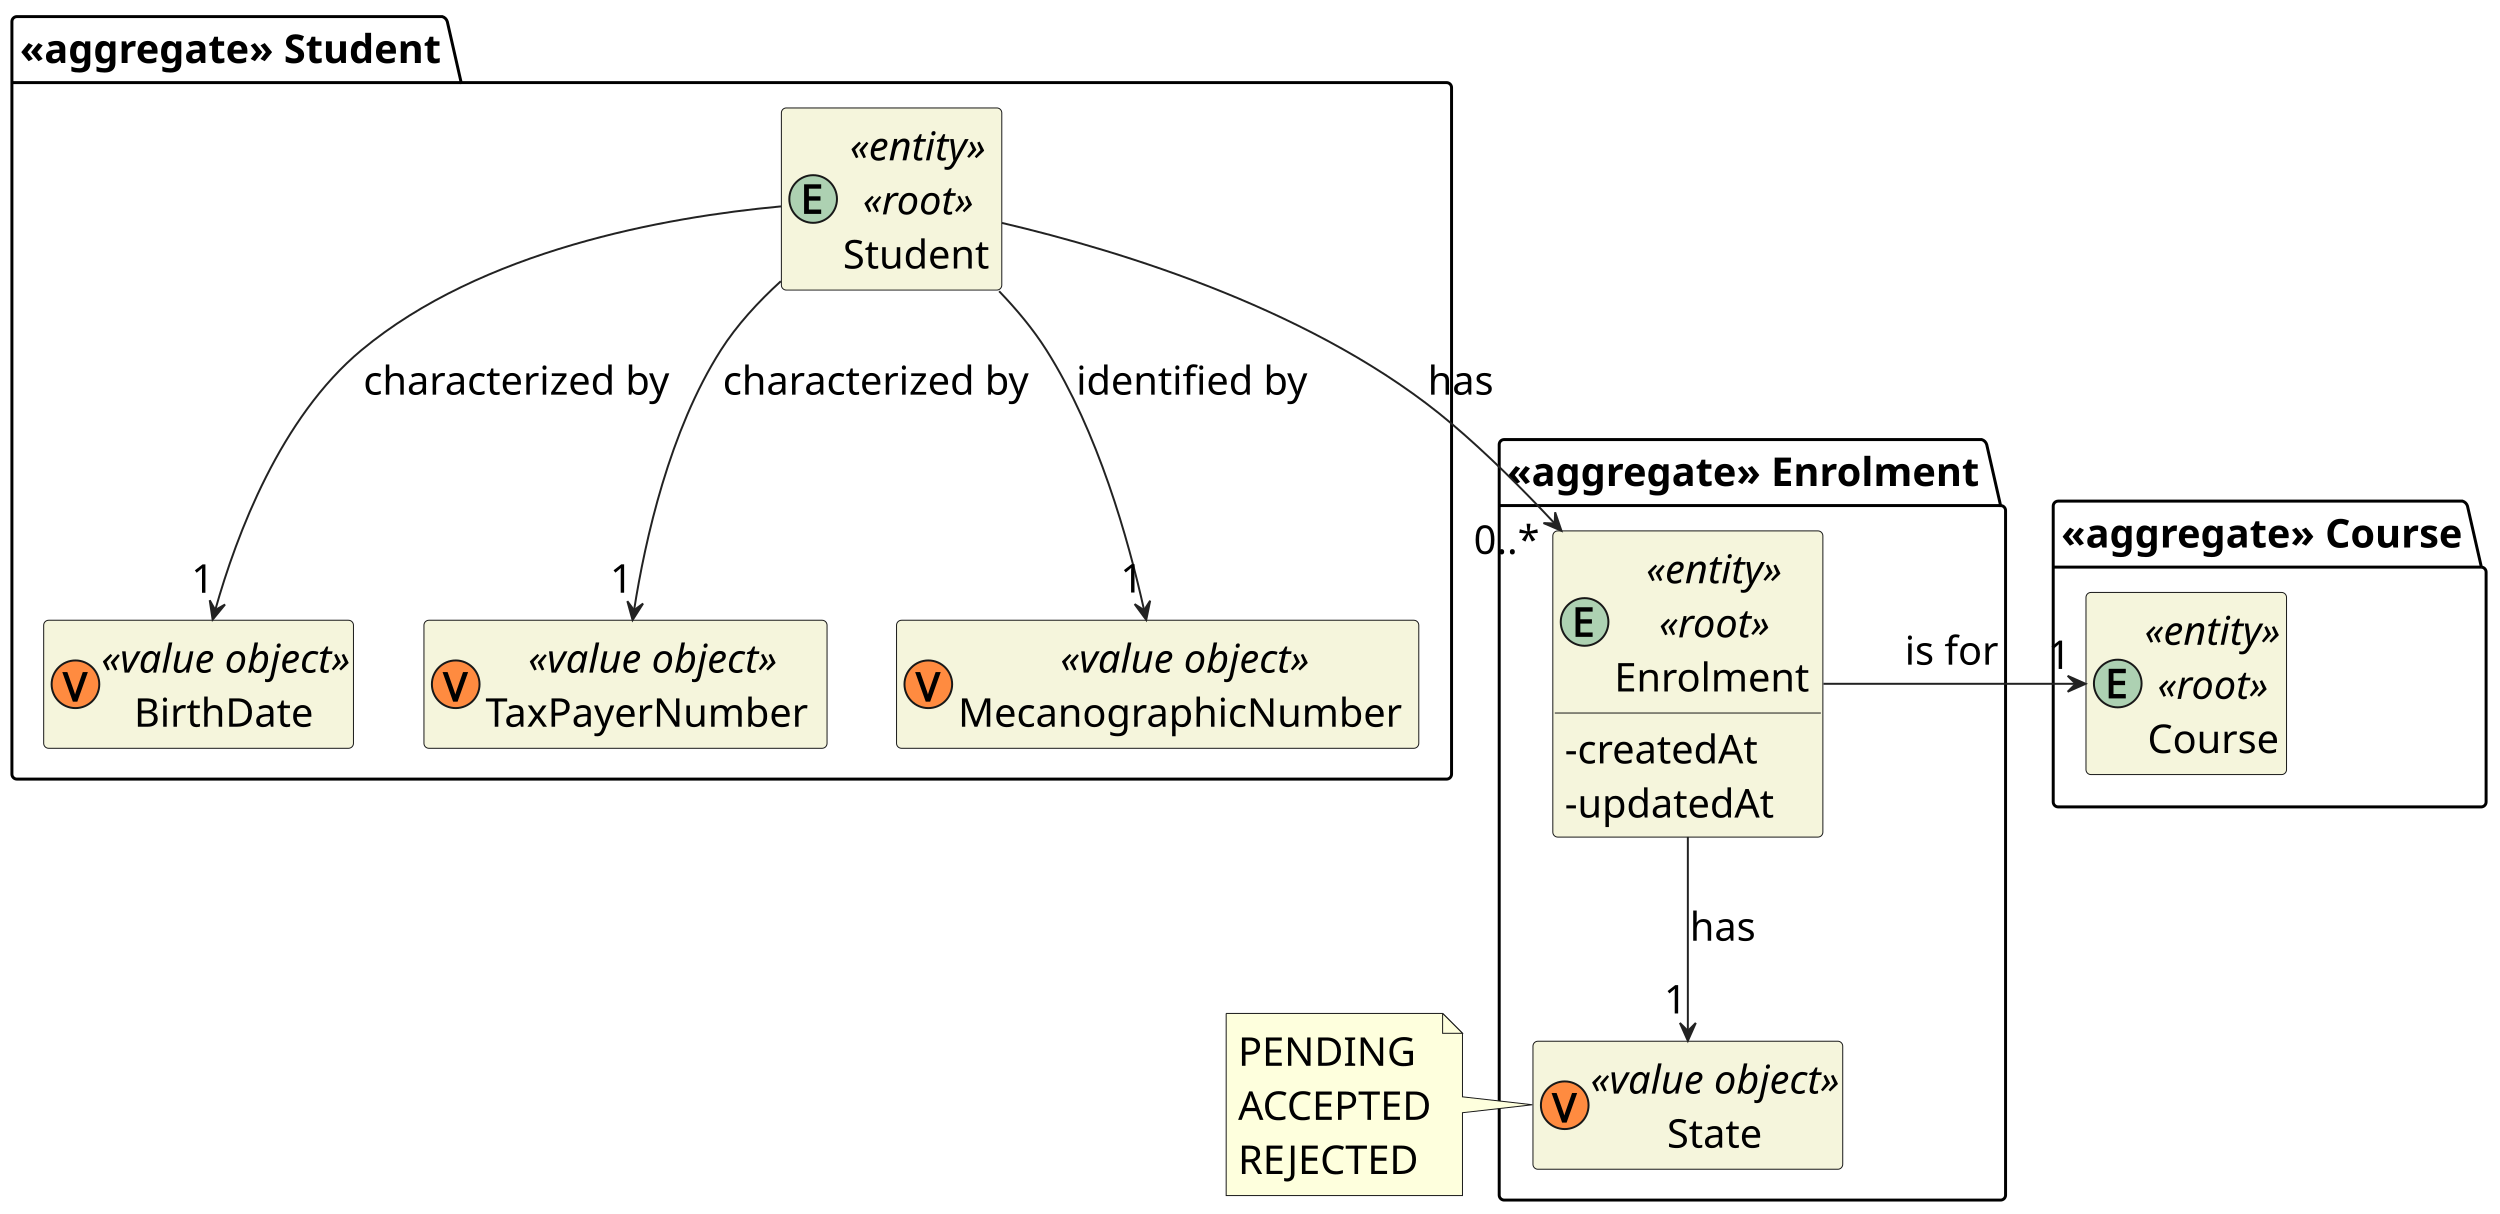
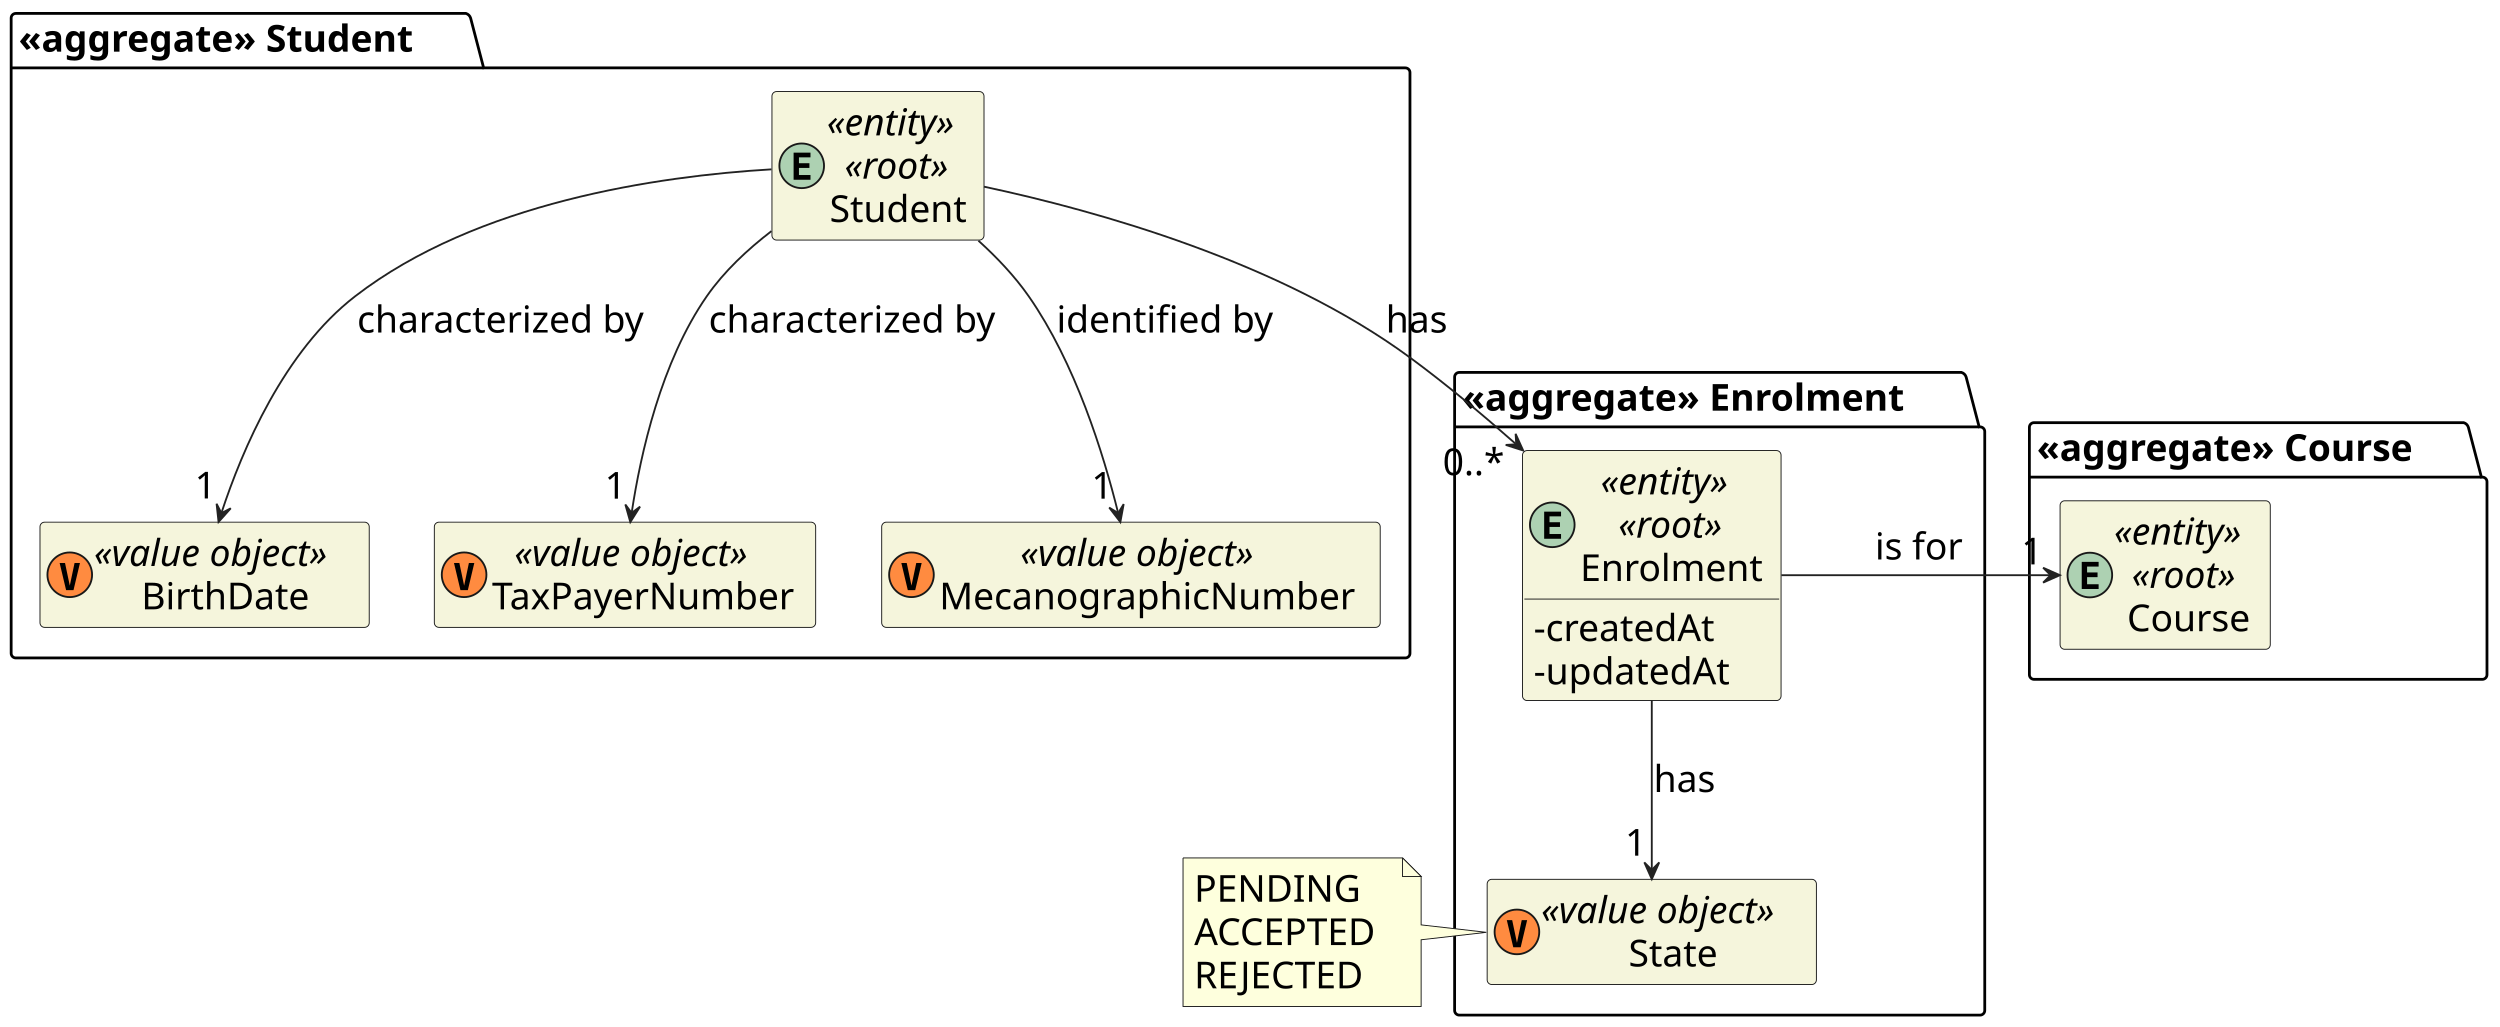
- <svg xmlns="http://www.w3.org/2000/svg" contentStyleType="text/css" height="611px" preserveAspectRatio="none" style="width:1259px;height:611px;background:#FFFFFF;" version="1.1" viewBox="0 0 1259 611" width="1259px" zoomAndPan="magnify">
+ <svg xmlns="http://www.w3.org/2000/svg" contentStyleType="text/css" height="552px" preserveAspectRatio="none" style="width:1344px;height:552px;background:#FFFFFF;" version="1.1" viewBox="0 0 1344 552" width="1344px" zoomAndPan="magnify">
  <defs />
  <g>
    <g id="cluster_&lt;&lt;aggregate&gt;&gt; Enrolment">
-       <path d="M757.5,221.36 L998,221.36 A3.75,3.75 0 0 1 1000.5,223.86 L1007.5,254.6 L1007.5,254.6 A2.5,2.5 0 0 1 1010,257.1 L1010,601.86 A2.5,2.5 0 0 1 1007.5,604.36 L757.5,604.36 A2.5,2.5 0 0 1 755,601.86 L755,223.86 A2.5,2.5 0 0 1 757.5,221.36 " fill="none" style="stroke:#000000;stroke-width:1.5;" />
-       <line style="stroke:#000000;stroke-width:1.5;" x1="755" x2="1007.5" y1="254.6" y2="254.6" />
-       <text fill="#000000" font-family="sans-serif" font-size="20" font-weight="bold" lengthAdjust="spacing" textLength="239.5" x="759" y="244.74">«aggregate» Enrolment</text>
+       <path d="M784.5,200.217 L1054.5,200.217 A3.75,3.75 0 0 1 1057,202.717 L1064,229.498 L1064.5,229.498 A2.5,2.5 0 0 1 1067,231.998 L1067,543.217 A2.5,2.5 0 0 1 1064.5,545.717 L784.5,545.717 A2.5,2.5 0 0 1 782,543.217 L782,202.717 A2.5,2.5 0 0 1 784.5,200.217 " fill="none" style="stroke:#000000;stroke-width:1.5;" />
+       <line style="stroke:#000000;stroke-width:1.5;" x1="782" x2="1064" y1="229.498" y2="229.498" />
+       <text fill="#000000" font-family="sans-serif" font-size="20" font-weight="bold" lengthAdjust="spacing" textLength="269" x="786" y="220.781">«aggregate» Enrolment</text>
    </g>
    <g id="cluster_&lt;&lt;aggregate&gt;&gt; Student">
-       <path d="M8.5,8.36 L222.75,8.36 A3.75,3.75 0 0 1 225.25,10.86 L232.25,41.6 L728.5,41.6 A2.5,2.5 0 0 1 731,44.1 L731,389.86 A2.5,2.5 0 0 1 728.5,392.36 L8.5,392.36 A2.5,2.5 0 0 1 6,389.86 L6,10.86 A2.5,2.5 0 0 1 8.5,8.36 " fill="none" style="stroke:#000000;stroke-width:1.5;" />
-       <line style="stroke:#000000;stroke-width:1.5;" x1="6" x2="232.25" y1="41.6" y2="41.6" />
-       <text fill="#000000" font-family="sans-serif" font-size="20" font-weight="bold" lengthAdjust="spacing" textLength="213.25" x="10" y="31.74">«aggregate» Student</text>
+       <path d="M8.5,7.217 L250.5,7.217 A3.75,3.75 0 0 1 253,9.717 L260,36.498 L755.5,36.498 A2.5,2.5 0 0 1 758,38.998 L758,351.217 A2.5,2.5 0 0 1 755.5,353.717 L8.5,353.717 A2.5,2.5 0 0 1 6,351.217 L6,9.717 A2.5,2.5 0 0 1 8.5,7.217 " fill="none" style="stroke:#000000;stroke-width:1.5;" />
+       <line style="stroke:#000000;stroke-width:1.5;" x1="6" x2="260" y1="36.498" y2="36.498" />
+       <text fill="#000000" font-family="sans-serif" font-size="20" font-weight="bold" lengthAdjust="spacing" textLength="241" x="10" y="27.781">«aggregate» Student</text>
    </g>
    <g id="cluster_&lt;&lt;aggregate&gt;&gt; Course">
-       <path d="M1036.5,252.36 L1240.125,252.36 A3.75,3.75 0 0 1 1242.625,254.86 L1249.625,285.6 L1249.5,285.6 A2.5,2.5 0 0 1 1252,288.1 L1252,403.86 A2.5,2.5 0 0 1 1249.5,406.36 L1036.5,406.36 A2.5,2.5 0 0 1 1034,403.86 L1034,254.86 A2.5,2.5 0 0 1 1036.5,252.36 " fill="none" style="stroke:#000000;stroke-width:1.5;" />
-       <line style="stroke:#000000;stroke-width:1.5;" x1="1034" x2="1249.625" y1="285.6" y2="285.6" />
-       <text fill="#000000" font-family="sans-serif" font-size="20" font-weight="bold" lengthAdjust="spacing" textLength="202.625" x="1038" y="275.74">«aggregate» Course</text>
+       <path d="M1093.5,227.217 L1324.5,227.217 A3.75,3.75 0 0 1 1327,229.717 L1334,256.498 L1334.5,256.498 A2.5,2.5 0 0 1 1337,258.998 L1337,362.717 A2.5,2.5 0 0 1 1334.5,365.217 L1093.5,365.217 A2.5,2.5 0 0 1 1091,362.717 L1091,229.717 A2.5,2.5 0 0 1 1093.5,227.217 " fill="none" style="stroke:#000000;stroke-width:1.5;" />
+       <line style="stroke:#000000;stroke-width:1.5;" x1="1091" x2="1334" y1="256.498" y2="256.498" />
+       <text fill="#000000" font-family="sans-serif" font-size="20" font-weight="bold" lengthAdjust="spacing" textLength="230" x="1095" y="247.781">«aggregate» Course</text>
    </g>
    <g id="elem_Enrolment">
-       <rect codeLine="35" fill="#F5F5DC" height="154.2" id="Enrolment" rx="2.5" ry="2.5" style="stroke:#181818;stroke-width:0.5;" width="136" x="782" y="267.36" />
-       <ellipse cx="798" cy="313.22" fill="#ADD1B2" rx="12" ry="12" style="stroke:#181818;stroke-width:1.0;" />
-       <path d="M802.047,320.72 L793.438,320.72 L793.438,305.814 L802.047,305.814 L802.047,308.017 L795.859,308.017 L795.859,311.861 L801.688,311.861 L801.688,314.033 L795.859,314.033 L795.859,318.517 L802.047,318.517 L802.047,320.72 Z " fill="#000000" />
-       <text fill="#000000" font-family="sans-serif" font-size="20" font-style="italic" lengthAdjust="spacing" textLength="70" x="829" y="293.74">«entity»</text>
-       <text fill="#000000" font-family="sans-serif" font-size="20" font-style="italic" lengthAdjust="spacing" textLength="57" x="835.5" y="320.98">«root»</text>
-       <text fill="#000000" font-family="sans-serif" font-size="20" lengthAdjust="spacing" textLength="102" x="813" y="348.22">Enrolment</text>
-       <line style="stroke:#181818;stroke-width:0.5;" x1="783" x2="917" y1="359.08" y2="359.08" />
-       <text fill="#000000" font-family="sans-serif" font-size="20" lengthAdjust="spacing" textLength="100" x="788" y="384.46">-createdAt</text>
-       <text fill="#000000" font-family="sans-serif" font-size="20" lengthAdjust="spacing" textLength="110" x="788" y="411.7">-updatedAt</text>
+       <rect codeLine="35" fill="#F5F5DC" height="134.406" id="Enrolment" rx="2.5" ry="2.5" style="stroke:#181818;stroke-width:0.5;" width="139" x="818.5" y="242.217" />
+       <ellipse cx="834.5" cy="282.139" fill="#ADD1B2" rx="12" ry="12" style="stroke:#181818;stroke-width:1.0;" />
+       <path d="M839.219,289.639 L830.141,289.639 L830.141,275.06 L839.219,275.06 L839.219,277.592 L833.016,277.592 L833.016,280.748 L838.641,280.748 L838.641,283.279 L833.016,283.279 L833.016,287.092 L839.219,287.092 L839.219,289.639 Z " fill="#000000" />
+       <text fill="#000000" font-family="sans-serif" font-size="20" font-style="italic" lengthAdjust="spacing" textLength="83" x="860.5" y="265.781">«entity»</text>
+       <text fill="#000000" font-family="sans-serif" font-size="20" font-style="italic" lengthAdjust="spacing" textLength="64" x="870" y="289.062">«root»</text>
+       <text fill="#000000" font-family="sans-serif" font-size="20" lengthAdjust="spacing" textLength="105" x="849.5" y="312.344">Enrolment</text>
+       <line style="stroke:#181818;stroke-width:0.5;" x1="819.5" x2="956.5" y1="322.06" y2="322.06" />
+       <text fill="#000000" font-family="sans-serif" font-size="20" lengthAdjust="spacing" textLength="105" x="824.5" y="344.625">-createdAt</text>
+       <text fill="#000000" font-family="sans-serif" font-size="20" lengthAdjust="spacing" textLength="113" x="824.5" y="367.906">-updatedAt</text>
    </g>
    <g id="elem_State">
-       <rect codeLine="56" fill="#F5F5DC" height="64.48" id="State" rx="2.5" ry="2.5" style="stroke:#181818;stroke-width:0.5;" width="156" x="772" y="524.36" />
-       <ellipse cx="788" cy="556.6" fill="#FF8B40" rx="12" ry="12" style="stroke:#181818;stroke-width:1.0;" />
-       <path d="M794.25,550.444 L788.938,565.35 L786.688,565.35 L781.375,550.444 L783.906,550.444 L787.203,559.803 Q787.422,560.397 787.578,560.944 Q787.75,561.491 787.875,561.991 Q788.016,562.475 787.812,562.522 Q787.594,562.491 787.734,561.975 Q787.875,561.459 788.047,560.928 Q788.219,560.381 788.422,559.772 L791.688,550.444 L794.25,550.444 Z " fill="#000000" />
-       <text fill="#000000" font-family="sans-serif" font-size="20" font-style="italic" lengthAdjust="spacing" textLength="126" x="801" y="550.74">«value object»</text>
-       <text fill="#000000" font-family="sans-serif" font-size="20" lengthAdjust="spacing" textLength="49" x="839.5" y="577.98">State</text>
+       <rect codeLine="56" fill="#F5F5DC" height="56.562" id="State" rx="2.5" ry="2.5" style="stroke:#181818;stroke-width:0.5;" width="177" x="799.5" y="472.717" />
+       <ellipse cx="815.5" cy="500.998" fill="#FF8B40" rx="12" ry="12" style="stroke:#181818;stroke-width:1.0;" />
+       <path d="M815.516,506.842 L818.078,494.67 L820.984,494.67 L817.516,509.248 L813.531,509.248 L810.062,494.67 L812.953,494.67 L815.516,506.842 Z " fill="#000000" />
+       <text fill="#000000" font-family="sans-serif" font-size="20" font-style="italic" lengthAdjust="spacing" textLength="147" x="828.5" y="496.281">«value object»</text>
+       <text fill="#000000" font-family="sans-serif" font-size="20" lengthAdjust="spacing" textLength="53" x="875.5" y="519.562">State</text>
    </g>
    <g id="elem_Student">
-       <rect codeLine="45" fill="#F5F5DC" height="91.72" id="Student" rx="2.5" ry="2.5" style="stroke:#181818;stroke-width:0.5;" width="111" x="393.5" y="54.36" />
-       <ellipse cx="409.5" cy="100.22" fill="#ADD1B2" rx="12" ry="12" style="stroke:#181818;stroke-width:1.0;" />
-       <path d="M413.547,107.72 L404.938,107.72 L404.938,92.814 L413.547,92.814 L413.547,95.017 L407.359,95.017 L407.359,98.861 L413.188,98.861 L413.188,101.032 L407.359,101.032 L407.359,105.517 L413.547,105.517 L413.547,107.72 Z " fill="#000000" />
-       <text fill="#000000" font-family="sans-serif" font-size="20" font-style="italic" lengthAdjust="spacing" textLength="70" x="428" y="80.74">«entity»</text>
-       <text fill="#000000" font-family="sans-serif" font-size="20" font-style="italic" lengthAdjust="spacing" textLength="57" x="434.5" y="107.98">«root»</text>
-       <text fill="#000000" font-family="sans-serif" font-size="20" lengthAdjust="spacing" textLength="77" x="424.5" y="135.22">Student</text>
+       <rect codeLine="45" fill="#F5F5DC" height="79.844" id="Student" rx="2.5" ry="2.5" style="stroke:#181818;stroke-width:0.5;" width="114" x="415" y="49.217" />
+       <ellipse cx="431" cy="89.139" fill="#ADD1B2" rx="12" ry="12" style="stroke:#181818;stroke-width:1.0;" />
+       <path d="M435.719,96.639 L426.641,96.639 L426.641,82.061 L435.719,82.061 L435.719,84.592 L429.516,84.592 L429.516,87.748 L435.141,87.748 L435.141,90.279 L429.516,90.279 L429.516,94.092 L435.719,94.092 L435.719,96.639 Z " fill="#000000" />
+       <text fill="#000000" font-family="sans-serif" font-size="20" font-style="italic" lengthAdjust="spacing" textLength="83" x="444.5" y="72.781">«entity»</text>
+       <text fill="#000000" font-family="sans-serif" font-size="20" font-style="italic" lengthAdjust="spacing" textLength="64" x="454" y="96.062">«root»</text>
+       <text fill="#000000" font-family="sans-serif" font-size="20" lengthAdjust="spacing" textLength="80" x="446" y="119.344">Student</text>
    </g>
    <g id="elem_BirthDate">
-       <rect codeLine="68" fill="#F5F5DC" height="64.48" id="BirthDate" rx="2.5" ry="2.5" style="stroke:#181818;stroke-width:0.5;" width="156" x="22" y="312.36" />
-       <ellipse cx="38" cy="344.6" fill="#FF8B40" rx="12" ry="12" style="stroke:#181818;stroke-width:1.0;" />
-       <path d="M44.25,338.444 L38.938,353.35 L36.688,353.35 L31.375,338.444 L33.906,338.444 L37.203,347.803 Q37.422,348.397 37.578,348.944 Q37.75,349.491 37.875,349.991 Q38.016,350.475 37.812,350.522 Q37.594,350.491 37.734,349.975 Q37.875,349.459 38.047,348.928 Q38.219,348.381 38.422,347.772 L41.688,338.444 L44.25,338.444 Z " fill="#000000" />
-       <text fill="#000000" font-family="sans-serif" font-size="20" font-style="italic" lengthAdjust="spacing" textLength="126" x="51" y="338.74">«value object»</text>
-       <text fill="#000000" font-family="sans-serif" font-size="20" lengthAdjust="spacing" textLength="93" x="67.5" y="365.98">BirthDate</text>
+       <rect codeLine="68" fill="#F5F5DC" height="56.562" id="BirthDate" rx="2.5" ry="2.5" style="stroke:#181818;stroke-width:0.5;" width="177" x="21.5" y="280.717" />
+       <ellipse cx="37.5" cy="308.998" fill="#FF8B40" rx="12" ry="12" style="stroke:#181818;stroke-width:1.0;" />
+       <path d="M37.516,314.842 L40.078,302.67 L42.984,302.67 L39.516,317.248 L35.531,317.248 L32.062,302.67 L34.953,302.67 L37.516,314.842 Z " fill="#000000" />
+       <text fill="#000000" font-family="sans-serif" font-size="20" font-style="italic" lengthAdjust="spacing" textLength="147" x="50.5" y="304.281">«value object»</text>
+       <text fill="#000000" font-family="sans-serif" font-size="20" lengthAdjust="spacing" textLength="96" x="76" y="327.562">BirthDate</text>
    </g>
    <g id="elem_TaxPayerNumber">
-       <rect codeLine="69" fill="#F5F5DC" height="64.48" id="TaxPayerNumber" rx="2.5" ry="2.5" style="stroke:#181818;stroke-width:0.5;" width="203" x="213.5" y="312.36" />
-       <ellipse cx="229.5" cy="344.6" fill="#FF8B40" rx="12" ry="12" style="stroke:#181818;stroke-width:1.0;" />
-       <path d="M235.75,338.444 L230.438,353.35 L228.188,353.35 L222.875,338.444 L225.406,338.444 L228.703,347.803 Q228.922,348.397 229.078,348.944 Q229.25,349.491 229.375,349.991 Q229.516,350.475 229.312,350.522 Q229.094,350.491 229.234,349.975 Q229.375,349.459 229.547,348.928 Q229.719,348.381 229.922,347.772 L233.188,338.444 L235.75,338.444 Z " fill="#000000" />
-       <text fill="#000000" font-family="sans-serif" font-size="20" font-style="italic" lengthAdjust="spacing" textLength="126" x="266" y="338.74">«value object»</text>
-       <text fill="#000000" font-family="sans-serif" font-size="20" lengthAdjust="spacing" textLength="169" x="244.5" y="365.98">TaxPayerNumber</text>
+       <rect codeLine="69" fill="#F5F5DC" height="56.562" id="TaxPayerNumber" rx="2.5" ry="2.5" style="stroke:#181818;stroke-width:0.5;" width="205" x="233.5" y="280.717" />
+       <ellipse cx="249.5" cy="308.998" fill="#FF8B40" rx="12" ry="12" style="stroke:#181818;stroke-width:1.0;" />
+       <path d="M249.516,314.842 L252.078,302.67 L254.984,302.67 L251.516,317.248 L247.531,317.248 L244.062,302.67 L246.953,302.67 L249.516,314.842 Z " fill="#000000" />
+       <text fill="#000000" font-family="sans-serif" font-size="20" font-style="italic" lengthAdjust="spacing" textLength="147" x="276.5" y="304.281">«value object»</text>
+       <text fill="#000000" font-family="sans-serif" font-size="20" lengthAdjust="spacing" textLength="171" x="264.5" y="327.562">TaxPayerNumber</text>
    </g>
    <g id="elem_MecanographicNumber">
-       <rect codeLine="70" fill="#F5F5DC" height="64.48" id="MecanographicNumber" rx="2.5" ry="2.5" style="stroke:#181818;stroke-width:0.5;" width="263" x="451.5" y="312.36" />
-       <ellipse cx="467.5" cy="344.6" fill="#FF8B40" rx="12" ry="12" style="stroke:#181818;stroke-width:1.0;" />
-       <path d="M473.75,338.444 L468.438,353.35 L466.188,353.35 L460.875,338.444 L463.406,338.444 L466.703,347.803 Q466.922,348.397 467.078,348.944 Q467.25,349.491 467.375,349.991 Q467.516,350.475 467.312,350.522 Q467.094,350.491 467.234,349.975 Q467.375,349.459 467.547,348.928 Q467.719,348.381 467.922,347.772 L471.188,338.444 L473.75,338.444 Z " fill="#000000" />
-       <text fill="#000000" font-family="sans-serif" font-size="20" font-style="italic" lengthAdjust="spacing" textLength="126" x="534" y="338.74">«value object»</text>
-       <text fill="#000000" font-family="sans-serif" font-size="20" lengthAdjust="spacing" textLength="229" x="482.5" y="365.98">MecanographicNumber</text>
+       <rect codeLine="70" fill="#F5F5DC" height="56.562" id="MecanographicNumber" rx="2.5" ry="2.5" style="stroke:#181818;stroke-width:0.5;" width="268" x="474" y="280.717" />
+       <ellipse cx="490" cy="308.998" fill="#FF8B40" rx="12" ry="12" style="stroke:#181818;stroke-width:1.0;" />
+       <path d="M490.016,314.842 L492.578,302.67 L495.484,302.67 L492.016,317.248 L488.031,317.248 L484.562,302.67 L487.453,302.67 L490.016,314.842 Z " fill="#000000" />
+       <text fill="#000000" font-family="sans-serif" font-size="20" font-style="italic" lengthAdjust="spacing" textLength="147" x="548.5" y="304.281">«value object»</text>
+       <text fill="#000000" font-family="sans-serif" font-size="20" lengthAdjust="spacing" textLength="234" x="505" y="327.562">MecanographicNumber</text>
    </g>
    <g id="elem_Course">
-       <rect codeLine="53" fill="#F5F5DC" height="91.72" id="Course" rx="2.5" ry="2.5" style="stroke:#181818;stroke-width:0.5;" width="101" x="1050.5" y="298.36" />
-       <ellipse cx="1066.5" cy="344.22" fill="#ADD1B2" rx="12" ry="12" style="stroke:#181818;stroke-width:1.0;" />
-       <path d="M1070.547,351.72 L1061.938,351.72 L1061.938,336.814 L1070.547,336.814 L1070.547,339.017 L1064.359,339.017 L1064.359,342.861 L1070.188,342.861 L1070.188,345.033 L1064.359,345.033 L1064.359,349.517 L1070.547,349.517 L1070.547,351.72 Z " fill="#000000" />
-       <text fill="#000000" font-family="sans-serif" font-size="20" font-style="italic" lengthAdjust="spacing" textLength="70" x="1080" y="324.74">«entity»</text>
-       <text fill="#000000" font-family="sans-serif" font-size="20" font-style="italic" lengthAdjust="spacing" textLength="57" x="1086.5" y="351.98">«root»</text>
-       <text fill="#000000" font-family="sans-serif" font-size="20" lengthAdjust="spacing" textLength="67" x="1081.5" y="379.22">Course</text>
+       <rect codeLine="53" fill="#F5F5DC" height="79.844" id="Course" rx="2.5" ry="2.5" style="stroke:#181818;stroke-width:0.5;" width="113" x="1107.5" y="269.217" />
+       <ellipse cx="1123.5" cy="309.139" fill="#ADD1B2" rx="12" ry="12" style="stroke:#181818;stroke-width:1.0;" />
+       <path d="M1128.219,316.639 L1119.141,316.639 L1119.141,302.06 L1128.219,302.06 L1128.219,304.592 L1122.016,304.592 L1122.016,307.748 L1127.641,307.748 L1127.641,310.279 L1122.016,310.279 L1122.016,314.092 L1128.219,314.092 L1128.219,316.639 Z " fill="#000000" />
+       <text fill="#000000" font-family="sans-serif" font-size="20" font-style="italic" lengthAdjust="spacing" textLength="83" x="1136.5" y="292.781">«entity»</text>
+       <text fill="#000000" font-family="sans-serif" font-size="20" font-style="italic" lengthAdjust="spacing" textLength="64" x="1146" y="316.062">«root»</text>
+       <text fill="#000000" font-family="sans-serif" font-size="20" lengthAdjust="spacing" textLength="69" x="1143.5" y="339.344">Course</text>
    </g>
    <g id="elem_GMN12">
-       <path d="M617.5,510.36 L617.5,602.08 A0,0 0 0 0 617.5,602.08 L736.5,602.08 A0,0 0 0 0 736.5,602.08 L736.5,560.36 L771.74,556.36 L736.5,552.36 L736.5,520.36 L726.5,510.36 L617.5,510.36 A0,0 0 0 0 617.5,510.36 " fill="#FEFFDD" style="stroke:#181818;stroke-width:0.5;" />
-       <path d="M726.5,510.36 L726.5,520.36 L736.5,520.36 L726.5,510.36 " fill="#FEFFDD" style="stroke:#181818;stroke-width:0.5;" />
-       <text fill="#000000" font-family="sans-serif" font-size="20" lengthAdjust="spacing" textLength="90" x="623.5" y="536.74">PENDING</text>
-       <text fill="#000000" font-family="sans-serif" font-size="20" lengthAdjust="spacing" textLength="98" x="623.5" y="563.98">ACCEPTED</text>
-       <text fill="#000000" font-family="sans-serif" font-size="20" lengthAdjust="spacing" textLength="90" x="623.5" y="591.22">REJECTED</text>
+       <path d="M636,461.217 L636,541.061 A0,0 0 0 0 636,541.061 L764,541.061 A0,0 0 0 0 764,541.061 L764,505.217 L799.06,501.217 L764,497.217 L764,471.217 L754,461.217 L636,461.217 A0,0 0 0 0 636,461.217 " fill="#FEFFDD" style="stroke:#181818;stroke-width:0.5;" />
+       <path d="M754,461.217 L754,471.217 L764,471.217 L754,461.217 " fill="#FEFFDD" style="stroke:#181818;stroke-width:0.5;" />
+       <text fill="#000000" font-family="sans-serif" font-size="20" lengthAdjust="spacing" textLength="92" x="642" y="484.781">PENDING</text>
+       <text fill="#000000" font-family="sans-serif" font-size="20" lengthAdjust="spacing" textLength="107" x="642" y="508.062">ACCEPTED</text>
+       <text fill="#000000" font-family="sans-serif" font-size="20" lengthAdjust="spacing" textLength="100" x="642" y="531.344">REJECTED</text>
    </g>
    <g id="link_Enrolment_State">
-       <path codeLine="63" d="M850,421.47 C850,454.7 850,492.12 850,518.94 " fill="none" id="Enrolment-to-State" style="stroke:#222222;stroke-width:1.0;" />
-       <polygon fill="#222222" points="850,524.16,854,515.16,850,519.16,846,515.16,850,524.16" style="stroke:#222222;stroke-width:1.0;" />
-       <text fill="#000000" font-family="sans-serif" font-size="20" lengthAdjust="spacing" textLength="34" x="851" y="473.74">has</text>
-       <text fill="#000000" font-family="sans-serif" font-size="20" lengthAdjust="spacing" textLength="11" x="838.02" y="510.378">1</text>
+       <path codeLine="63" d="M888,376.407 C888,407.197 888,442.457 888,467.447 " fill="none" id="Enrolment-to-State" style="stroke:#222222;stroke-width:1.0;" />
+       <polygon fill="#222222" points="888,472.627,892,463.627,888,467.627,884,463.627,888,472.627" style="stroke:#222222;stroke-width:1.0;" />
+       <text fill="#000000" font-family="sans-serif" font-size="20" lengthAdjust="spacing" textLength="35" x="889" y="425.781">has</text>
+       <text fill="#000000" font-family="sans-serif" font-size="20" lengthAdjust="spacing" textLength="13" x="873.659" y="459.997">1</text>
    </g>
    <g id="link_Student_Enrolment">
-       <path codeLine="65" d="M504.59,112.27 C565.8,126.62 664.37,156.93 731,213.36 C748.8,228.43 766.55,246.06 782.71,263.38 " fill="none" id="Student-to-Enrolment" style="stroke:#222222;stroke-width:1.0;" />
-       <polygon fill="#222222" points="786.34,267.3,783.16,257.979,782.943,263.632,777.29,263.414,786.34,267.3" style="stroke:#222222;stroke-width:1.0;" />
-       <text fill="#000000" font-family="sans-serif" font-size="20" lengthAdjust="spacing" textLength="34" x="719" y="198.74">has</text>
-       <text fill="#000000" font-family="sans-serif" font-size="20" lengthAdjust="spacing" textLength="32" x="742.142" y="278.95">0..*</text>
+       <path codeLine="65" d="M529,100.357 C590.28,113.437 688.27,140.897 758,192.217 C777.14,206.307 796.77,222.667 814.8,238.587 " fill="none" id="Student-to-Enrolment" style="stroke:#222222;stroke-width:1.0;" />
+       <polygon fill="#222222" points="818.86,242.187,814.793,233.217,815.124,238.864,809.477,239.195,818.86,242.187" style="stroke:#222222;stroke-width:1.0;" />
+       <text fill="#000000" font-family="sans-serif" font-size="20" lengthAdjust="spacing" textLength="35" x="745" y="178.781">has</text>
+       <text fill="#000000" font-family="sans-serif" font-size="20" lengthAdjust="spacing" textLength="35" x="775.602" y="255.453">0..*</text>
    </g>
    <g id="link_Enrolment_Course">
-       <path codeLine="66" d="M918.26,344.36 C957.97,344.36 1007.41,344.36 1044.85,344.36 " fill="none" id="Enrolment-to-Course" style="stroke:#222222;stroke-width:1.0;" />
-       <polygon fill="#222222" points="1050.28,344.36,1041.28,340.36,1045.28,344.36,1041.28,348.36,1050.28,344.36" style="stroke:#222222;stroke-width:1.0;" />
-       <text fill="#000000" font-family="sans-serif" font-size="20" lengthAdjust="spacing" textLength="50" x="959.25" y="334.74">is for</text>
-       <text fill="#000000" font-family="sans-serif" font-size="20" lengthAdjust="spacing" textLength="11" x="1031.374" y="336.878">1</text>
+       <path codeLine="66" d="M957.65,309.217 C1002.15,309.217 1059.34,309.217 1102.22,309.217 " fill="none" id="Enrolment-to-Course" style="stroke:#222222;stroke-width:1.0;" />
+       <polygon fill="#222222" points="1107.38,309.217,1098.38,305.217,1102.38,309.217,1098.38,313.217,1107.38,309.217" style="stroke:#222222;stroke-width:1.0;" />
+       <text fill="#000000" font-family="sans-serif" font-size="20" lengthAdjust="spacing" textLength="49" x="1008" y="300.781">is for</text>
+       <text fill="#000000" font-family="sans-serif" font-size="20" lengthAdjust="spacing" textLength="13" x="1086.687" y="303.406">1</text>
    </g>
    <g id="link_Student_BirthDate">
-       <path codeLine="72" d="M393.31,103.94 C334.64,109.38 242.51,126 182,176.36 C141.37,210.17 119.18,269 108.45,307.04 " fill="none" id="Student-to-BirthDate" style="stroke:#222222;stroke-width:1.0;" />
-       <polygon fill="#222222" points="107.08,312.04,113.33,304.428,108.41,307.22,105.618,302.3,107.08,312.04" style="stroke:#222222;stroke-width:1.0;" />
-       <text fill="#000000" font-family="sans-serif" font-size="20" lengthAdjust="spacing" textLength="158" x="183" y="198.74">characterized by</text>
-       <text fill="#000000" font-family="sans-serif" font-size="20" lengthAdjust="spacing" textLength="11" x="96.352" y="298.524">1</text>
+       <path codeLine="72" d="M414.77,91.037 C353.51,94.697 256.34,108.837 191,159.217 C152.77,188.687 130.29,241.517 119.06,275.707 " fill="none" id="Student-to-BirthDate" style="stroke:#222222;stroke-width:1.0;" />
+       <polygon fill="#222222" points="117.49,280.607,124.052,273.262,119.02,275.846,116.435,270.815,117.49,280.607" style="stroke:#222222;stroke-width:1.0;" />
+       <text fill="#000000" font-family="sans-serif" font-size="20" lengthAdjust="spacing" textLength="167" x="192" y="178.781">characterized by</text>
+       <text fill="#000000" font-family="sans-serif" font-size="20" lengthAdjust="spacing" textLength="13" x="104.694" y="267.973">1</text>
    </g>
    <g id="link_Student_TaxPayerNumber">
-       <path codeLine="73" d="M393.23,141.62 C381.95,151.89 371.08,163.66 363,176.36 C337.22,216.87 324.94,271.57 319.34,307.15 " fill="none" id="Student-to-TaxPayerNumber" style="stroke:#222222;stroke-width:1.0;" />
-       <polygon fill="#222222" points="318.56,312.25,323.853,303.944,319.303,307.305,315.942,302.755,318.56,312.25" style="stroke:#222222;stroke-width:1.0;" />
-       <text fill="#000000" font-family="sans-serif" font-size="20" lengthAdjust="spacing" textLength="158" x="364" y="198.74">characterized by</text>
-       <text fill="#000000" font-family="sans-serif" font-size="20" lengthAdjust="spacing" textLength="11" x="307.214" y="298.484">1</text>
+       <path codeLine="73" d="M414.74,124.247 C401.83,134.147 389.23,145.937 380,159.217 C355.46,194.537 344.42,243.677 339.58,275.707 " fill="none" id="Student-to-TaxPayerNumber" style="stroke:#222222;stroke-width:1.0;" />
+       <polygon fill="#222222" points="338.86,280.697,344.103,272.359,339.573,275.748,336.185,271.218,338.86,280.697" style="stroke:#222222;stroke-width:1.0;" />
+       <text fill="#000000" font-family="sans-serif" font-size="20" lengthAdjust="spacing" textLength="167" x="381" y="178.781">characterized by</text>
+       <text fill="#000000" font-family="sans-serif" font-size="20" lengthAdjust="spacing" textLength="13" x="325.109" y="268.081">1</text>
    </g>
    <g id="link_Student_MecanographicNumber">
-       <path codeLine="74" d="M503.16,146.66 C511.97,155.82 520.37,165.88 527,176.36 C552.95,217.37 568.25,271.71 576.13,307.09 " fill="none" id="Student-to-MecanographicNumber" style="stroke:#222222;stroke-width:1.0;" />
-       <polygon fill="#222222" points="577.24,312.17,579.219,302.522,576.169,307.286,571.405,304.236,577.24,312.17" style="stroke:#222222;stroke-width:1.0;" />
-       <text fill="#000000" font-family="sans-serif" font-size="20" lengthAdjust="spacing" textLength="123" x="542" y="198.74">identified by</text>
-       <text fill="#000000" font-family="sans-serif" font-size="20" lengthAdjust="spacing" textLength="11" x="564.234" y="298.39">1</text>
+       <path codeLine="74" d="M526,129.387 C535.92,138.367 545.49,148.467 553,159.217 C578.09,195.167 593.23,243.937 601.1,275.737 " fill="none" id="Student-to-MecanographicNumber" style="stroke:#222222;stroke-width:1.0;" />
+       <polygon fill="#222222" points="602.3,280.687,604.085,271.001,601.131,275.825,596.307,272.872,602.3,280.687" style="stroke:#222222;stroke-width:1.0;" />
+       <text fill="#000000" font-family="sans-serif" font-size="20" lengthAdjust="spacing" textLength="126" x="568" y="178.781">identified by</text>
+       <text fill="#000000" font-family="sans-serif" font-size="20" lengthAdjust="spacing" textLength="13" x="586.784" y="268.069">1</text>
    </g>
  </g>
</svg>
